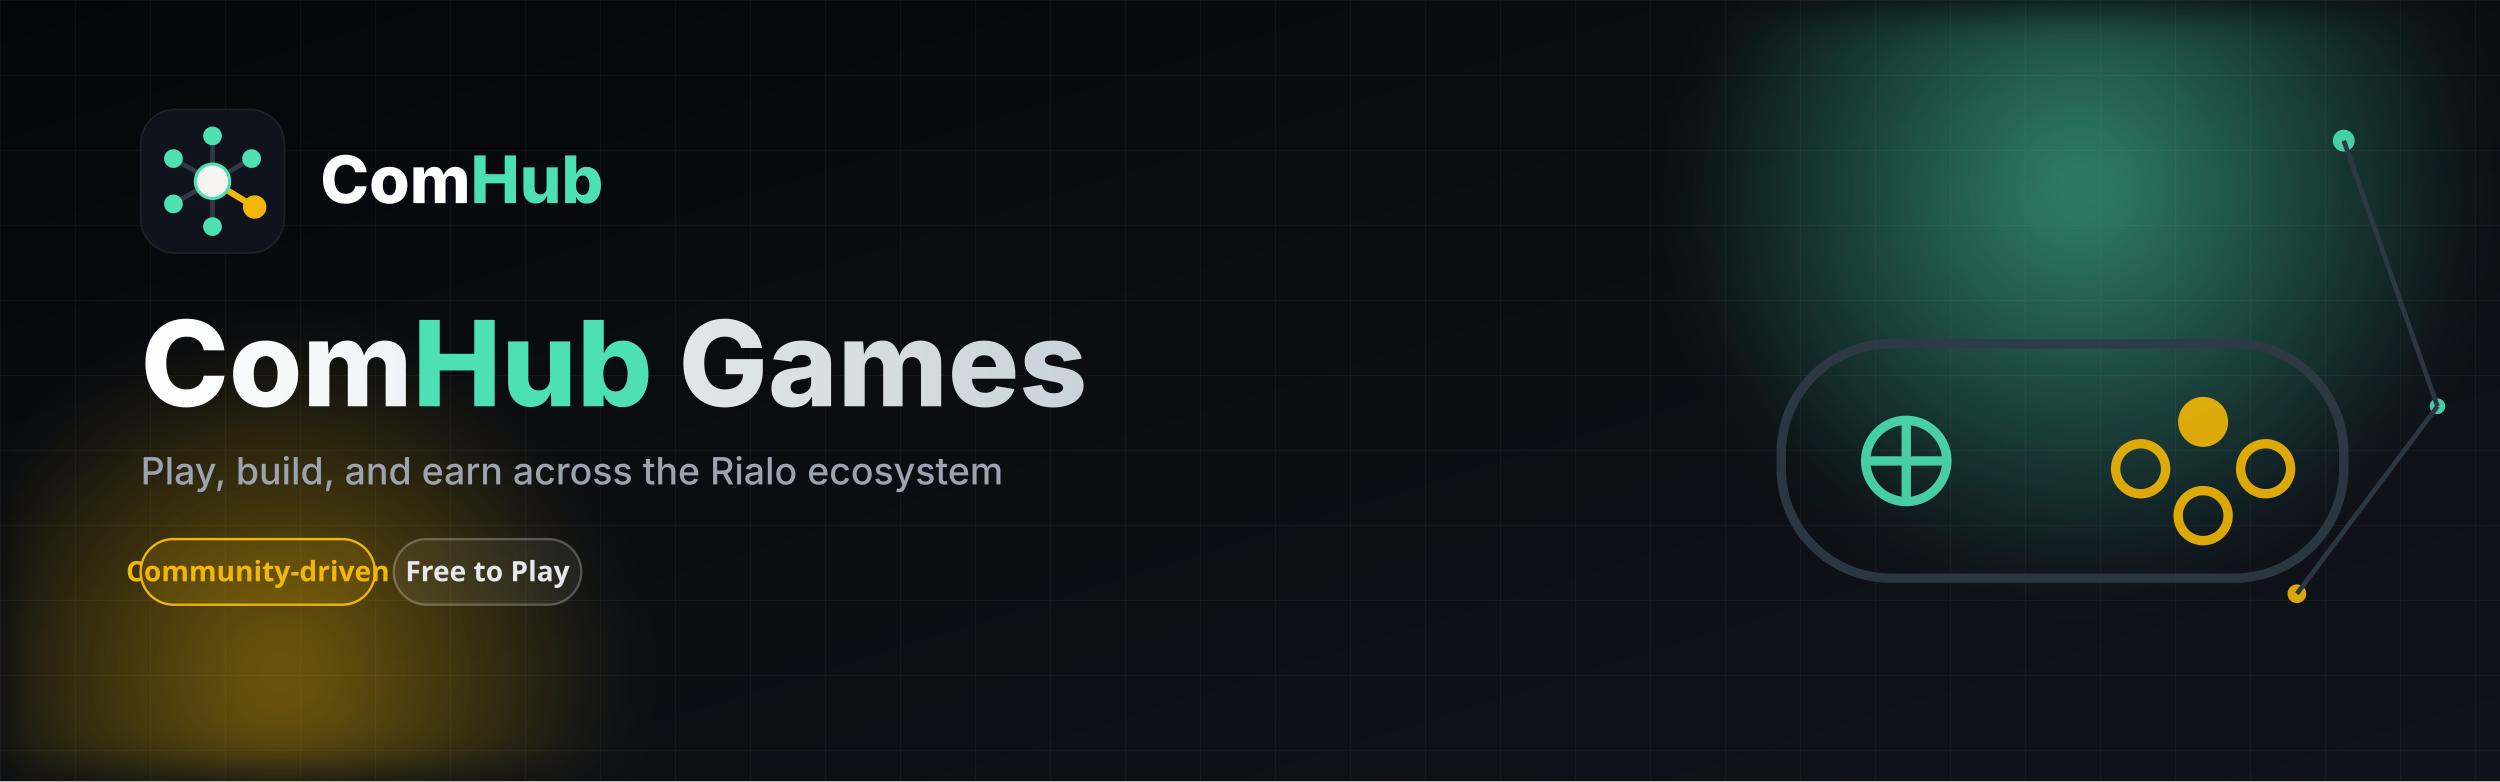
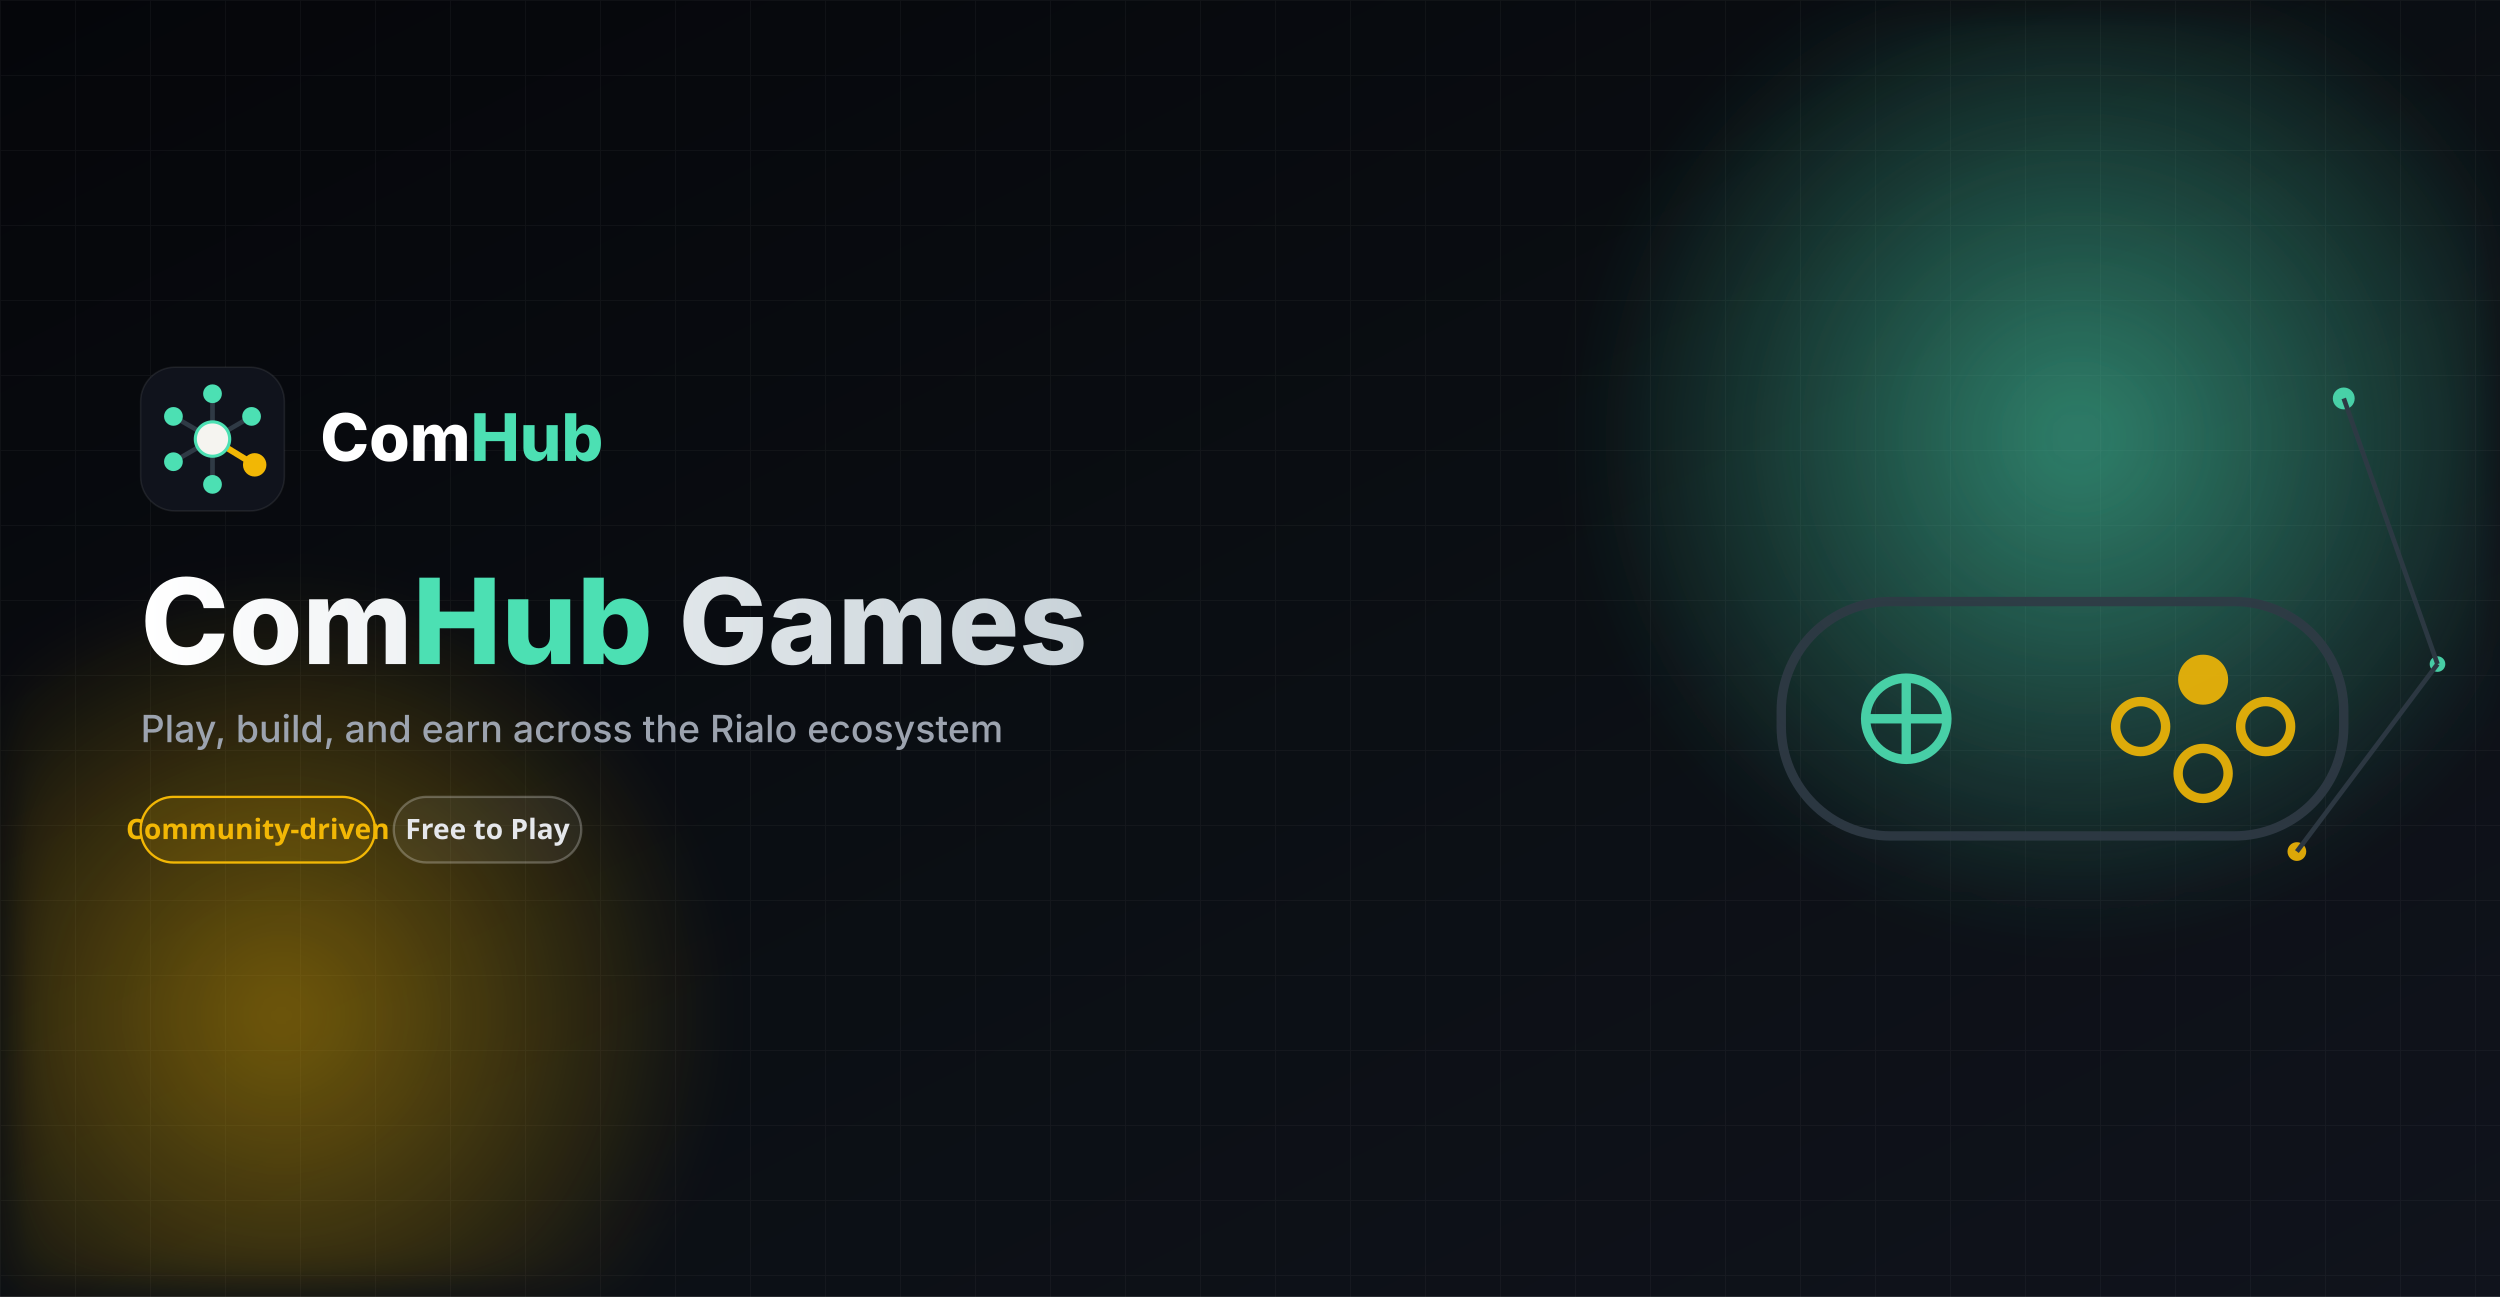
- <svg xmlns="http://www.w3.org/2000/svg" width="1600" height="500" viewBox="0 0 1600 500">
+ <svg xmlns="http://www.w3.org/2000/svg" width="1600" height="830" viewBox="0 0 1600 830">
  <defs>
    <linearGradient id="bgGrad" x1="0%" y1="0%" x2="100%" y2="100%">
      <stop offset="0%" stop-color="#05060a" />
      <stop offset="55%" stop-color="#0b0f14" />
      <stop offset="100%" stop-color="#10131C" />
    </linearGradient>
    <radialGradient id="glowMint" cx="50%" cy="50%" r="50%">
      <stop offset="0%" stop-color="#4CE0B3" stop-opacity="0.55" />
      <stop offset="100%" stop-color="#4CE0B3" stop-opacity="0" />
    </radialGradient>
    <radialGradient id="glowGold" cx="50%" cy="50%" r="50%">
      <stop offset="0%" stop-color="#F2B705" stop-opacity="0.45" />
      <stop offset="100%" stop-color="#F2B705" stop-opacity="0" />
    </radialGradient>
    <linearGradient id="textGrad" x1="0%" y1="0%" x2="100%" y2="0%">
      <stop offset="0%" stop-color="#ffffff" />
      <stop offset="100%" stop-color="#c9d3d9" />
    </linearGradient>
    <pattern id="grid" width="48" height="48" patternUnits="userSpaceOnUse">
      <path d="M 48 0 L 0 0 0 48" fill="none" stroke="rgba(255,255,255,0.045)" stroke-width="1" />
    </pattern>
    <filter id="softBlur" x="-50%" y="-50%" width="200%" height="200%">
      <feGaussianBlur stdDeviation="18" />
    </filter>
  </defs>
-   <rect width="1600" height="500" fill="url(#bgGrad)" />
-   <rect width="1600" height="500" fill="url(#grid)" />
-   <circle cx="1330" cy="120" r="260" fill="url(#glowMint)" filter="url(#softBlur)" />
-   <circle cx="180" cy="430" r="220" fill="url(#glowGold)" filter="url(#softBlur)" />
-   <g opacity="0.9">
-     <g transform="translate(1140,150)">
-       <rect x="0" y="70" width="360" height="150" rx="70" fill="none" stroke="#2F3A45" stroke-width="6" />
-       <circle cx="80" cy="145" r="26" fill="none" stroke="#4CE0B3" stroke-width="6" />
-       <line x1="55" y1="145" x2="105" y2="145" stroke="#4CE0B3" stroke-width="6" stroke-linecap="round" />
-       <line x1="80" y1="120" x2="80" y2="170" stroke="#4CE0B3" stroke-width="6" stroke-linecap="round" />
-       <circle cx="270" cy="120" r="16" fill="#F2B705" />
-       <circle cx="310" cy="150" r="16" fill="none" stroke="#F2B705" stroke-width="6" />
-       <circle cx="270" cy="180" r="16" fill="none" stroke="#F2B705" stroke-width="6" />
-       <circle cx="230" cy="150" r="16" fill="none" stroke="#F2B705" stroke-width="6" />
+   <rect width="1600" height="830" fill="url(#bgGrad)" />
+   <rect width="1600" height="830" fill="url(#grid)" />
+   <circle cx="1330" cy="280" r="320" fill="url(#glowMint)" filter="url(#softBlur)" />
+   <circle cx="180" cy="650" r="280" fill="url(#glowGold)" filter="url(#softBlur)" />
+   <g transform="translate(0,165)">
+     <g opacity="0.9">
+       <g transform="translate(1140,150)">
+         <rect x="0" y="70" width="360" height="150" rx="70" fill="none" stroke="#2F3A45" stroke-width="6" />
+         <circle cx="80" cy="145" r="26" fill="none" stroke="#4CE0B3" stroke-width="6" />
+         <line x1="55" y1="145" x2="105" y2="145" stroke="#4CE0B3" stroke-width="6" stroke-linecap="round" />
+         <line x1="80" y1="120" x2="80" y2="170" stroke="#4CE0B3" stroke-width="6" stroke-linecap="round" />
+         <circle cx="270" cy="120" r="16" fill="#F2B705" />
+         <circle cx="310" cy="150" r="16" fill="none" stroke="#F2B705" stroke-width="6" />
+         <circle cx="270" cy="180" r="16" fill="none" stroke="#F2B705" stroke-width="6" />
+         <circle cx="230" cy="150" r="16" fill="none" stroke="#F2B705" stroke-width="6" />
+       </g>
+       <circle cx="1500" cy="90" r="7" fill="#4CE0B3" />
+       <circle cx="1470" cy="380" r="6" fill="#F2B705" />
+       <circle cx="1560" cy="260" r="5" fill="#4CE0B3" />
+       <line x1="1500" y1="90" x2="1560" y2="260" stroke="#2F3A45" stroke-width="3" />
+       <line x1="1470" y1="380" x2="1560" y2="260" stroke="#2F3A45" stroke-width="3" />
    </g>
-     <circle cx="1500" cy="90" r="7" fill="#4CE0B3" />
-     <circle cx="1470" cy="380" r="6" fill="#F2B705" />
-     <circle cx="1560" cy="260" r="5" fill="#4CE0B3" />
-     <line x1="1500" y1="90" x2="1560" y2="260" stroke="#2F3A45" stroke-width="3" />
-     <line x1="1470" y1="380" x2="1560" y2="260" stroke="#2F3A45" stroke-width="3" />
-   </g>
-   <g transform="translate(90,70)">
-     <rect x="0" y="0" width="92" height="92" rx="22" fill="#10131C" stroke="rgba(255,255,255,0.08)" stroke-width="1" />
-     <g transform="translate(46,46)">
-       <line x1="0" y1="0" x2="0" y2="-29" stroke="#2F3A45" stroke-width="3" />
-       <line x1="0" y1="0" x2="25" y2="-14.5" stroke="#2F3A45" stroke-width="3" />
-       <line x1="0" y1="0" x2="0" y2="29" stroke="#2F3A45" stroke-width="3" />
-       <line x1="0" y1="0" x2="-25" y2="14.5" stroke="#2F3A45" stroke-width="3" />
-       <line x1="0" y1="0" x2="-25" y2="-14.5" stroke="#2F3A45" stroke-width="3" />
-       <line x1="0" y1="0" x2="27" y2="16.5" stroke="#F2B705" stroke-width="4" />
-       <circle cx="0" cy="-29" r="6" fill="#4CE0B3" />
-       <circle cx="25" cy="-14.5" r="6" fill="#4CE0B3" />
-       <circle cx="0" cy="29" r="6" fill="#4CE0B3" />
-       <circle cx="-25" cy="14.5" r="6" fill="#4CE0B3" />
-       <circle cx="-25" cy="-14.5" r="6" fill="#4CE0B3" />
-       <circle cx="27" cy="16.5" r="7.5" fill="#F2B705" />
-       <circle cx="0" cy="0" r="11" fill="#F5F4F0" stroke="#4CE0B3" stroke-width="2" />
+     <g transform="translate(90,70)">
+       <rect x="0" y="0" width="92" height="92" rx="22" fill="#10131C" stroke="rgba(255,255,255,0.08)" stroke-width="1" />
+       <g transform="translate(46,46)">
+         <line x1="0" y1="0" x2="0" y2="-29" stroke="#2F3A45" stroke-width="3" />
+         <line x1="0" y1="0" x2="25" y2="-14.5" stroke="#2F3A45" stroke-width="3" />
+         <line x1="0" y1="0" x2="0" y2="29" stroke="#2F3A45" stroke-width="3" />
+         <line x1="0" y1="0" x2="-25" y2="14.5" stroke="#2F3A45" stroke-width="3" />
+         <line x1="0" y1="0" x2="-25" y2="-14.5" stroke="#2F3A45" stroke-width="3" />
+         <line x1="0" y1="0" x2="27" y2="16.5" stroke="#F2B705" stroke-width="4" />
+         <circle cx="0" cy="-29" r="6" fill="#4CE0B3" />
+         <circle cx="25" cy="-14.5" r="6" fill="#4CE0B3" />
+         <circle cx="0" cy="29" r="6" fill="#4CE0B3" />
+         <circle cx="-25" cy="14.5" r="6" fill="#4CE0B3" />
+         <circle cx="-25" cy="-14.5" r="6" fill="#4CE0B3" />
+         <circle cx="27" cy="16.5" r="7.5" fill="#F2B705" />
+         <circle cx="0" cy="0" r="11" fill="#F5F4F0" stroke="#4CE0B3" stroke-width="2" />
+       </g>
+     </g>
+     <text x="205" y="130" font-family="system-ui, -apple-system, Segoe UI, sans-serif" font-size="42" font-weight="800" fill="#ffffff">
+       Com<tspan fill="#4CE0B3">Hub</tspan>
+     </text>
+     <text x="90" y="260" font-family="system-ui, -apple-system, Segoe UI, sans-serif" font-size="76" font-weight="800" fill="url(#textGrad)">
+       Com<tspan fill="#4CE0B3">Hub</tspan> Games
+     </text>
+     <text x="90" y="310" font-family="system-ui, -apple-system, Segoe UI, sans-serif" font-size="24" font-weight="500" fill="#9ca3af">
+       Play, build, and earn across the Rialo ecosystem
+     </text>
+     <g font-family="system-ui, sans-serif" font-size="18" font-weight="600">
+       <rect x="90" y="345" width="150" height="42" rx="21" fill="rgba(242,183,5,0.12)" stroke="#F2B705" stroke-width="1.5" />
+       <text x="165" y="372" fill="#F2B705" text-anchor="middle">Community-driven</text>
+       <rect x="252" y="345" width="120" height="42" rx="21" fill="rgba(255,255,255,0.06)" stroke="rgba(255,255,255,0.25)" stroke-width="1.5" />
+       <text x="312" y="372" fill="#e5e7eb" text-anchor="middle">Free to Play</text>
    </g>
  </g>
-   <text x="205" y="130" font-family="system-ui, -apple-system, Segoe UI, sans-serif" font-size="42" font-weight="800" fill="#ffffff">
-     Com<tspan fill="#4CE0B3">Hub</tspan>
-   </text>
-   <text x="90" y="260" font-family="system-ui, -apple-system, Segoe UI, sans-serif" font-size="76" font-weight="800" fill="url(#textGrad)">
-     Com<tspan fill="#4CE0B3">Hub</tspan> Games
-   </text>
-   <text x="90" y="310" font-family="system-ui, -apple-system, Segoe UI, sans-serif" font-size="24" font-weight="500" fill="#9ca3af">
-     Play, build, and earn across the Rialo ecosystem
-   </text>
-   <g font-family="system-ui, sans-serif" font-size="18" font-weight="600">
-     <rect x="90" y="345" width="150" height="42" rx="21" fill="rgba(242,183,5,0.12)" stroke="#F2B705" stroke-width="1.5" />
-     <text x="165" y="372" fill="#F2B705" text-anchor="middle">Community-driven</text>
-     <rect x="252" y="345" width="120" height="42" rx="21" fill="rgba(255,255,255,0.06)" stroke="rgba(255,255,255,0.25)" stroke-width="1.5" />
-     <text x="312" y="372" fill="#e5e7eb" text-anchor="middle">Free to Play</text>
-   </g>
</svg>
